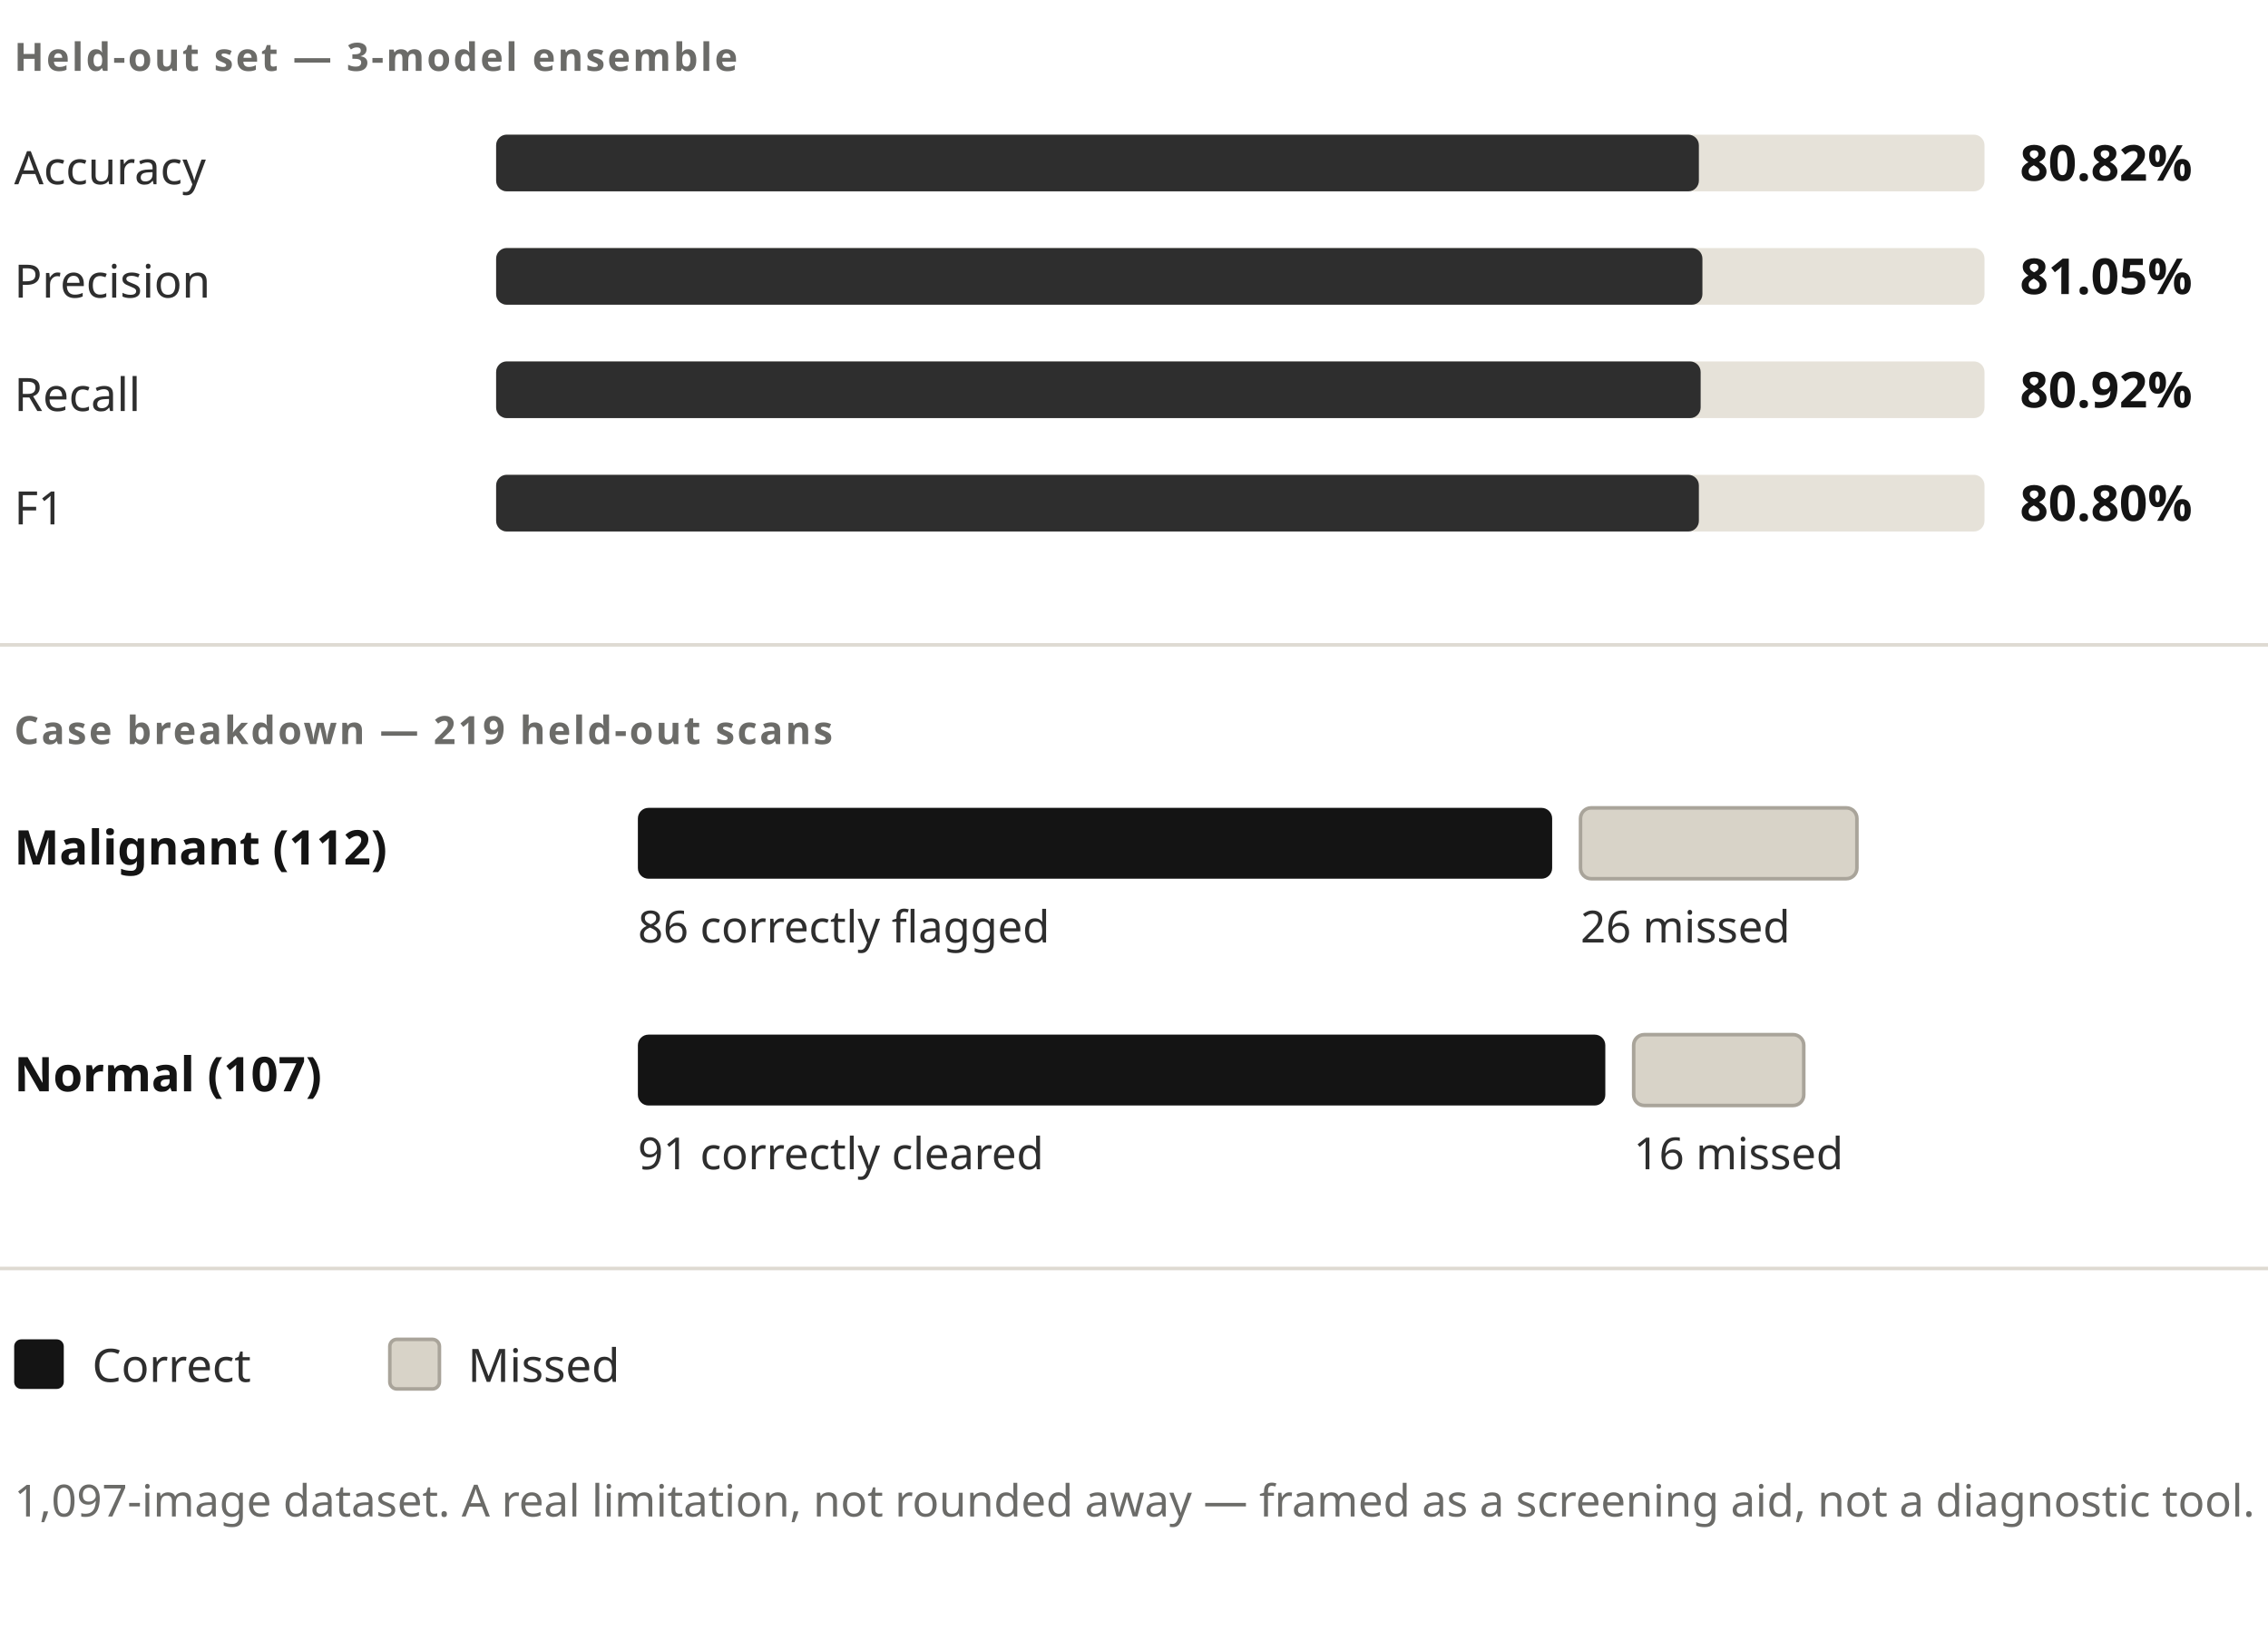
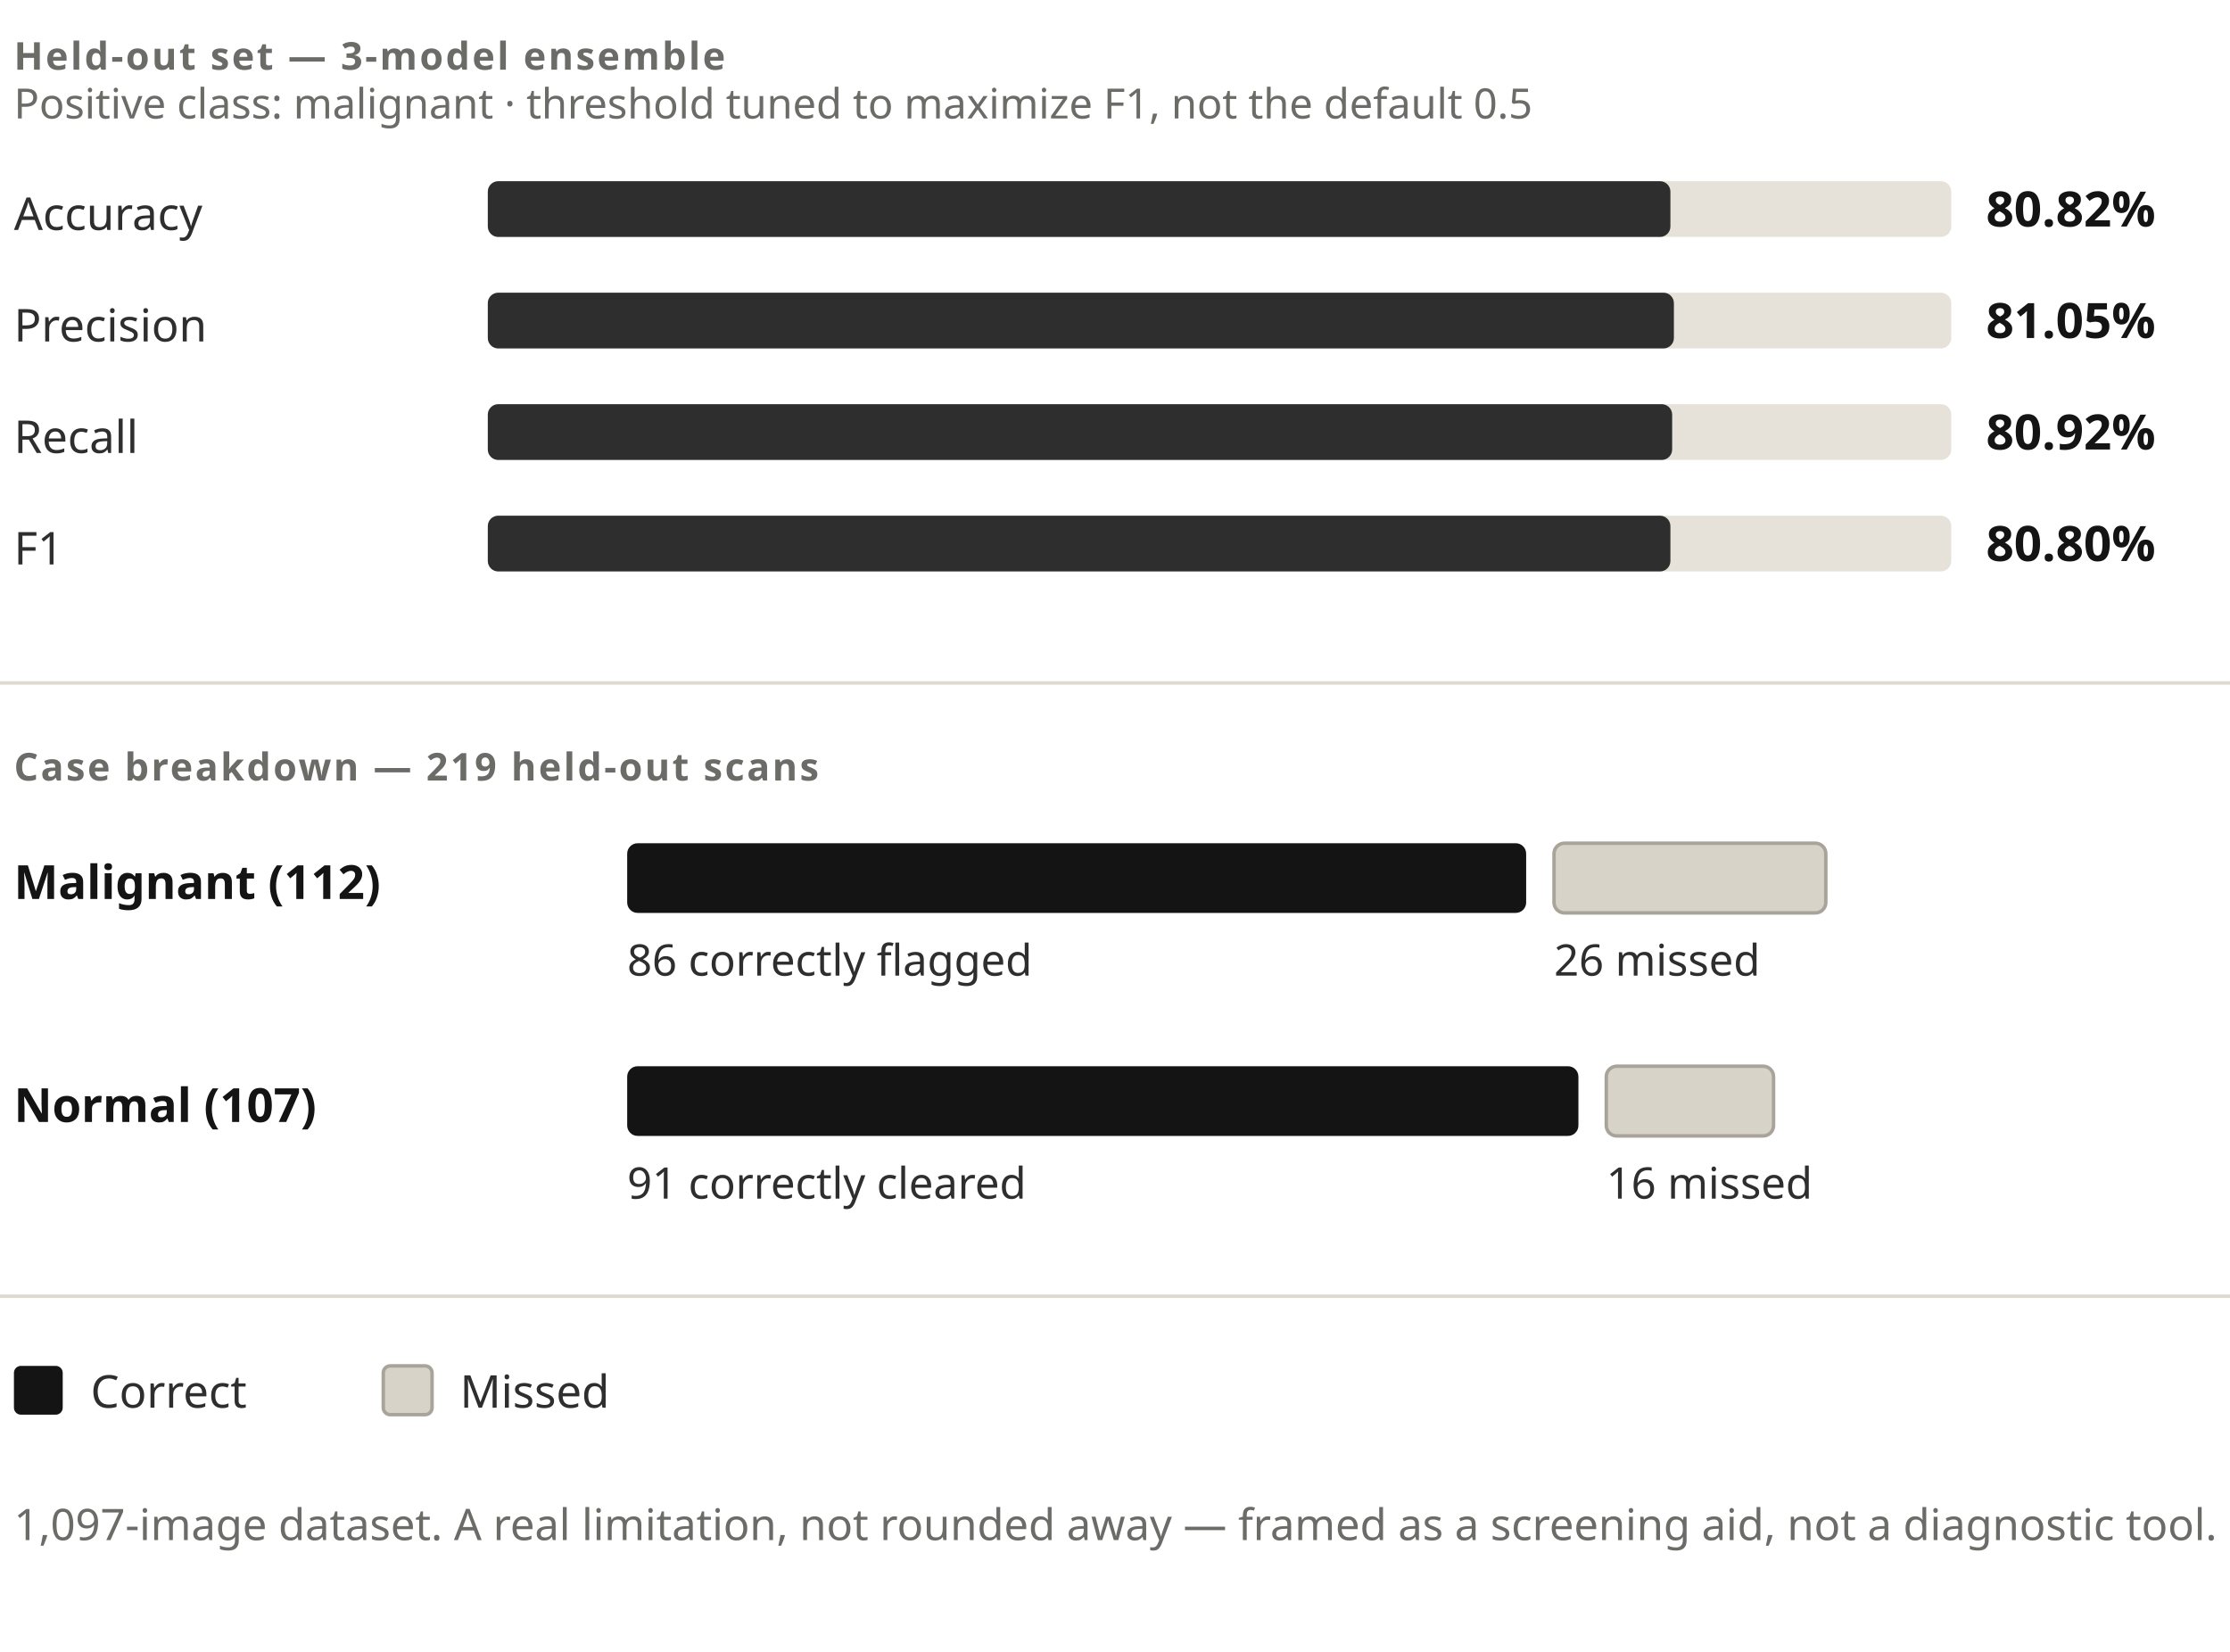
- <svg xmlns="http://www.w3.org/2000/svg" viewBox="0 0 640 460" role="img" aria-labelledby="metricsTitle metricsDesc">
+ <svg xmlns="http://www.w3.org/2000/svg" viewBox="0 0 640 474" role="img" aria-labelledby="metricsTitle metricsDesc">
  <style>
    .axis-lbl { font-family: 'IBM Plex Sans', sans-serif; font-size: 13px; fill: #2E2E2E; }
    .val-lbl { font-family: 'IBM Plex Sans', sans-serif; font-weight: 600; font-size: 14px; fill: #141414; }
    .section-lbl { font-family: 'IBM Plex Sans', sans-serif; font-weight: 600; font-size: 11px; letter-spacing: 0.06em; text-transform: uppercase; fill: #6b6b68; }
    .bar-metric { fill: #2E2E2E; }
    .bar-track { fill: #e6e2d9; }
    .bar-correct { fill: #141414; }
    .bar-missed { fill: #d8d3c8; stroke: #a9a49a; stroke-width: 1; }
    .grp-lbl { font-family: 'IBM Plex Sans', sans-serif; font-weight: 600; font-size: 13.5px; fill: #141414; }
    .cnt-lbl { font-family: 'IBM Plex Sans', sans-serif; font-size: 12.5px; fill: #2E2E2E; }
  </style>
  <text class="section-lbl" x="4" y="20">Held-out set — 3-model ensemble</text>
-   <text class="axis-lbl" x="4" y="52">Accuracy</text>
-   <rect class="bar-track" x="140" y="38" width="420" height="16" rx="3" />
-   <rect class="bar-metric" x="140" y="38" width="339.4" height="16" rx="3" />
-   <text class="val-lbl" x="570" y="51">80.82%</text>
-   <text class="axis-lbl" x="4" y="84">Precision</text>
-   <rect class="bar-track" x="140" y="70" width="420" height="16" rx="3" />
-   <rect class="bar-metric" x="140" y="70" width="340.4" height="16" rx="3" />
-   <text class="val-lbl" x="570" y="83">81.05%</text>
-   <text class="axis-lbl" x="4" y="116">Recall</text>
-   <rect class="bar-track" x="140" y="102" width="420" height="16" rx="3" />
-   <rect class="bar-metric" x="140" y="102" width="339.9" height="16" rx="3" />
-   <text class="val-lbl" x="570" y="115">80.92%</text>
-   <text class="axis-lbl" x="4" y="148">F1</text>
-   <rect class="bar-track" x="140" y="134" width="420" height="16" rx="3" />
-   <rect class="bar-metric" x="140" y="134" width="339.4" height="16" rx="3" />
-   <text class="val-lbl" x="570" y="147">80.80%</text>
-   <line x1="0" y1="182" x2="640" y2="182" stroke="#dedad2" stroke-width="1" />
-   <text class="section-lbl" x="4" y="210">Case breakdown — 219 held-out scans</text>
-   <text class="grp-lbl" x="4" y="244">Malignant (112)</text>
-   <rect class="bar-correct" x="180" y="228" width="258" height="20" rx="3" />
-   <text class="cnt-lbl" x="180" y="266">86 correctly flagged</text>
-   <rect class="bar-missed" x="446" y="228" width="78" height="20" rx="3" />
-   <text class="cnt-lbl" x="446" y="266">26 missed</text>
-   <text class="grp-lbl" x="4" y="308">Normal (107)</text>
-   <rect class="bar-correct" x="180" y="292" width="273" height="20" rx="3" />
-   <text class="cnt-lbl" x="180" y="330">91 correctly cleared</text>
-   <rect class="bar-missed" x="461" y="292" width="48" height="20" rx="3" />
-   <text class="cnt-lbl" x="461" y="330">16 missed</text>
-   <line x1="0" y1="358" x2="640" y2="358" stroke="#dedad2" stroke-width="1" />
-   <rect class="bar-correct" x="4" y="378" width="14" height="14" rx="2" />
-   <text class="axis-lbl" x="26" y="390">Correct</text>
-   <rect class="bar-missed" x="110" y="378" width="14" height="14" rx="2" />
-   <text class="axis-lbl" x="132" y="390">Missed</text>
-   <text class="axis-lbl" x="4" y="428" style="fill:#6b6b68; font-size:12.5px;">1,097-image dataset. A real limitation, not rounded away — framed as a screening aid, not a diagnostic tool.</text>
+   <text class="axis-lbl" x="4" y="34" style="fill:#6b6b68; font-size:12px;">Positive class: malignant · threshold tuned to maximize F1, not the default 0.5</text>
+   <text class="axis-lbl" x="4" y="66">Accuracy</text>
+   <rect class="bar-track" x="140" y="52" width="420" height="16" rx="3" />
+   <rect class="bar-metric" x="140" y="52" width="339.4" height="16" rx="3" />
+   <text class="val-lbl" x="570" y="65">80.82%</text>
+   <text class="axis-lbl" x="4" y="98">Precision</text>
+   <rect class="bar-track" x="140" y="84" width="420" height="16" rx="3" />
+   <rect class="bar-metric" x="140" y="84" width="340.4" height="16" rx="3" />
+   <text class="val-lbl" x="570" y="97">81.05%</text>
+   <text class="axis-lbl" x="4" y="130">Recall</text>
+   <rect class="bar-track" x="140" y="116" width="420" height="16" rx="3" />
+   <rect class="bar-metric" x="140" y="116" width="339.9" height="16" rx="3" />
+   <text class="val-lbl" x="570" y="129">80.92%</text>
+   <text class="axis-lbl" x="4" y="162">F1</text>
+   <rect class="bar-track" x="140" y="148" width="420" height="16" rx="3" />
+   <rect class="bar-metric" x="140" y="148" width="339.4" height="16" rx="3" />
+   <text class="val-lbl" x="570" y="161">80.80%</text>
+   <line x1="0" y1="196" x2="640" y2="196" stroke="#dedad2" stroke-width="1" />
+   <text class="section-lbl" x="4" y="224">Case breakdown — 219 held-out scans</text>
+   <text class="grp-lbl" x="4" y="258">Malignant (112)</text>
+   <rect class="bar-correct" x="180" y="242" width="258" height="20" rx="3" />
+   <text class="cnt-lbl" x="180" y="280">86 correctly flagged</text>
+   <rect class="bar-missed" x="446" y="242" width="78" height="20" rx="3" />
+   <text class="cnt-lbl" x="446" y="280">26 missed</text>
+   <text class="grp-lbl" x="4" y="322">Normal (107)</text>
+   <rect class="bar-correct" x="180" y="306" width="273" height="20" rx="3" />
+   <text class="cnt-lbl" x="180" y="344">91 correctly cleared</text>
+   <rect class="bar-missed" x="461" y="306" width="48" height="20" rx="3" />
+   <text class="cnt-lbl" x="461" y="344">16 missed</text>
+   <line x1="0" y1="372" x2="640" y2="372" stroke="#dedad2" stroke-width="1" />
+   <rect class="bar-correct" x="4" y="392" width="14" height="14" rx="2" />
+   <text class="axis-lbl" x="26" y="404">Correct</text>
+   <rect class="bar-missed" x="110" y="392" width="14" height="14" rx="2" />
+   <text class="axis-lbl" x="132" y="404">Missed</text>
+   <text class="axis-lbl" x="4" y="442" style="fill:#6b6b68; font-size:12.5px;">1,097-image dataset. A real limitation, not rounded away — framed as a screening aid, not a diagnostic tool.</text>
</svg>
